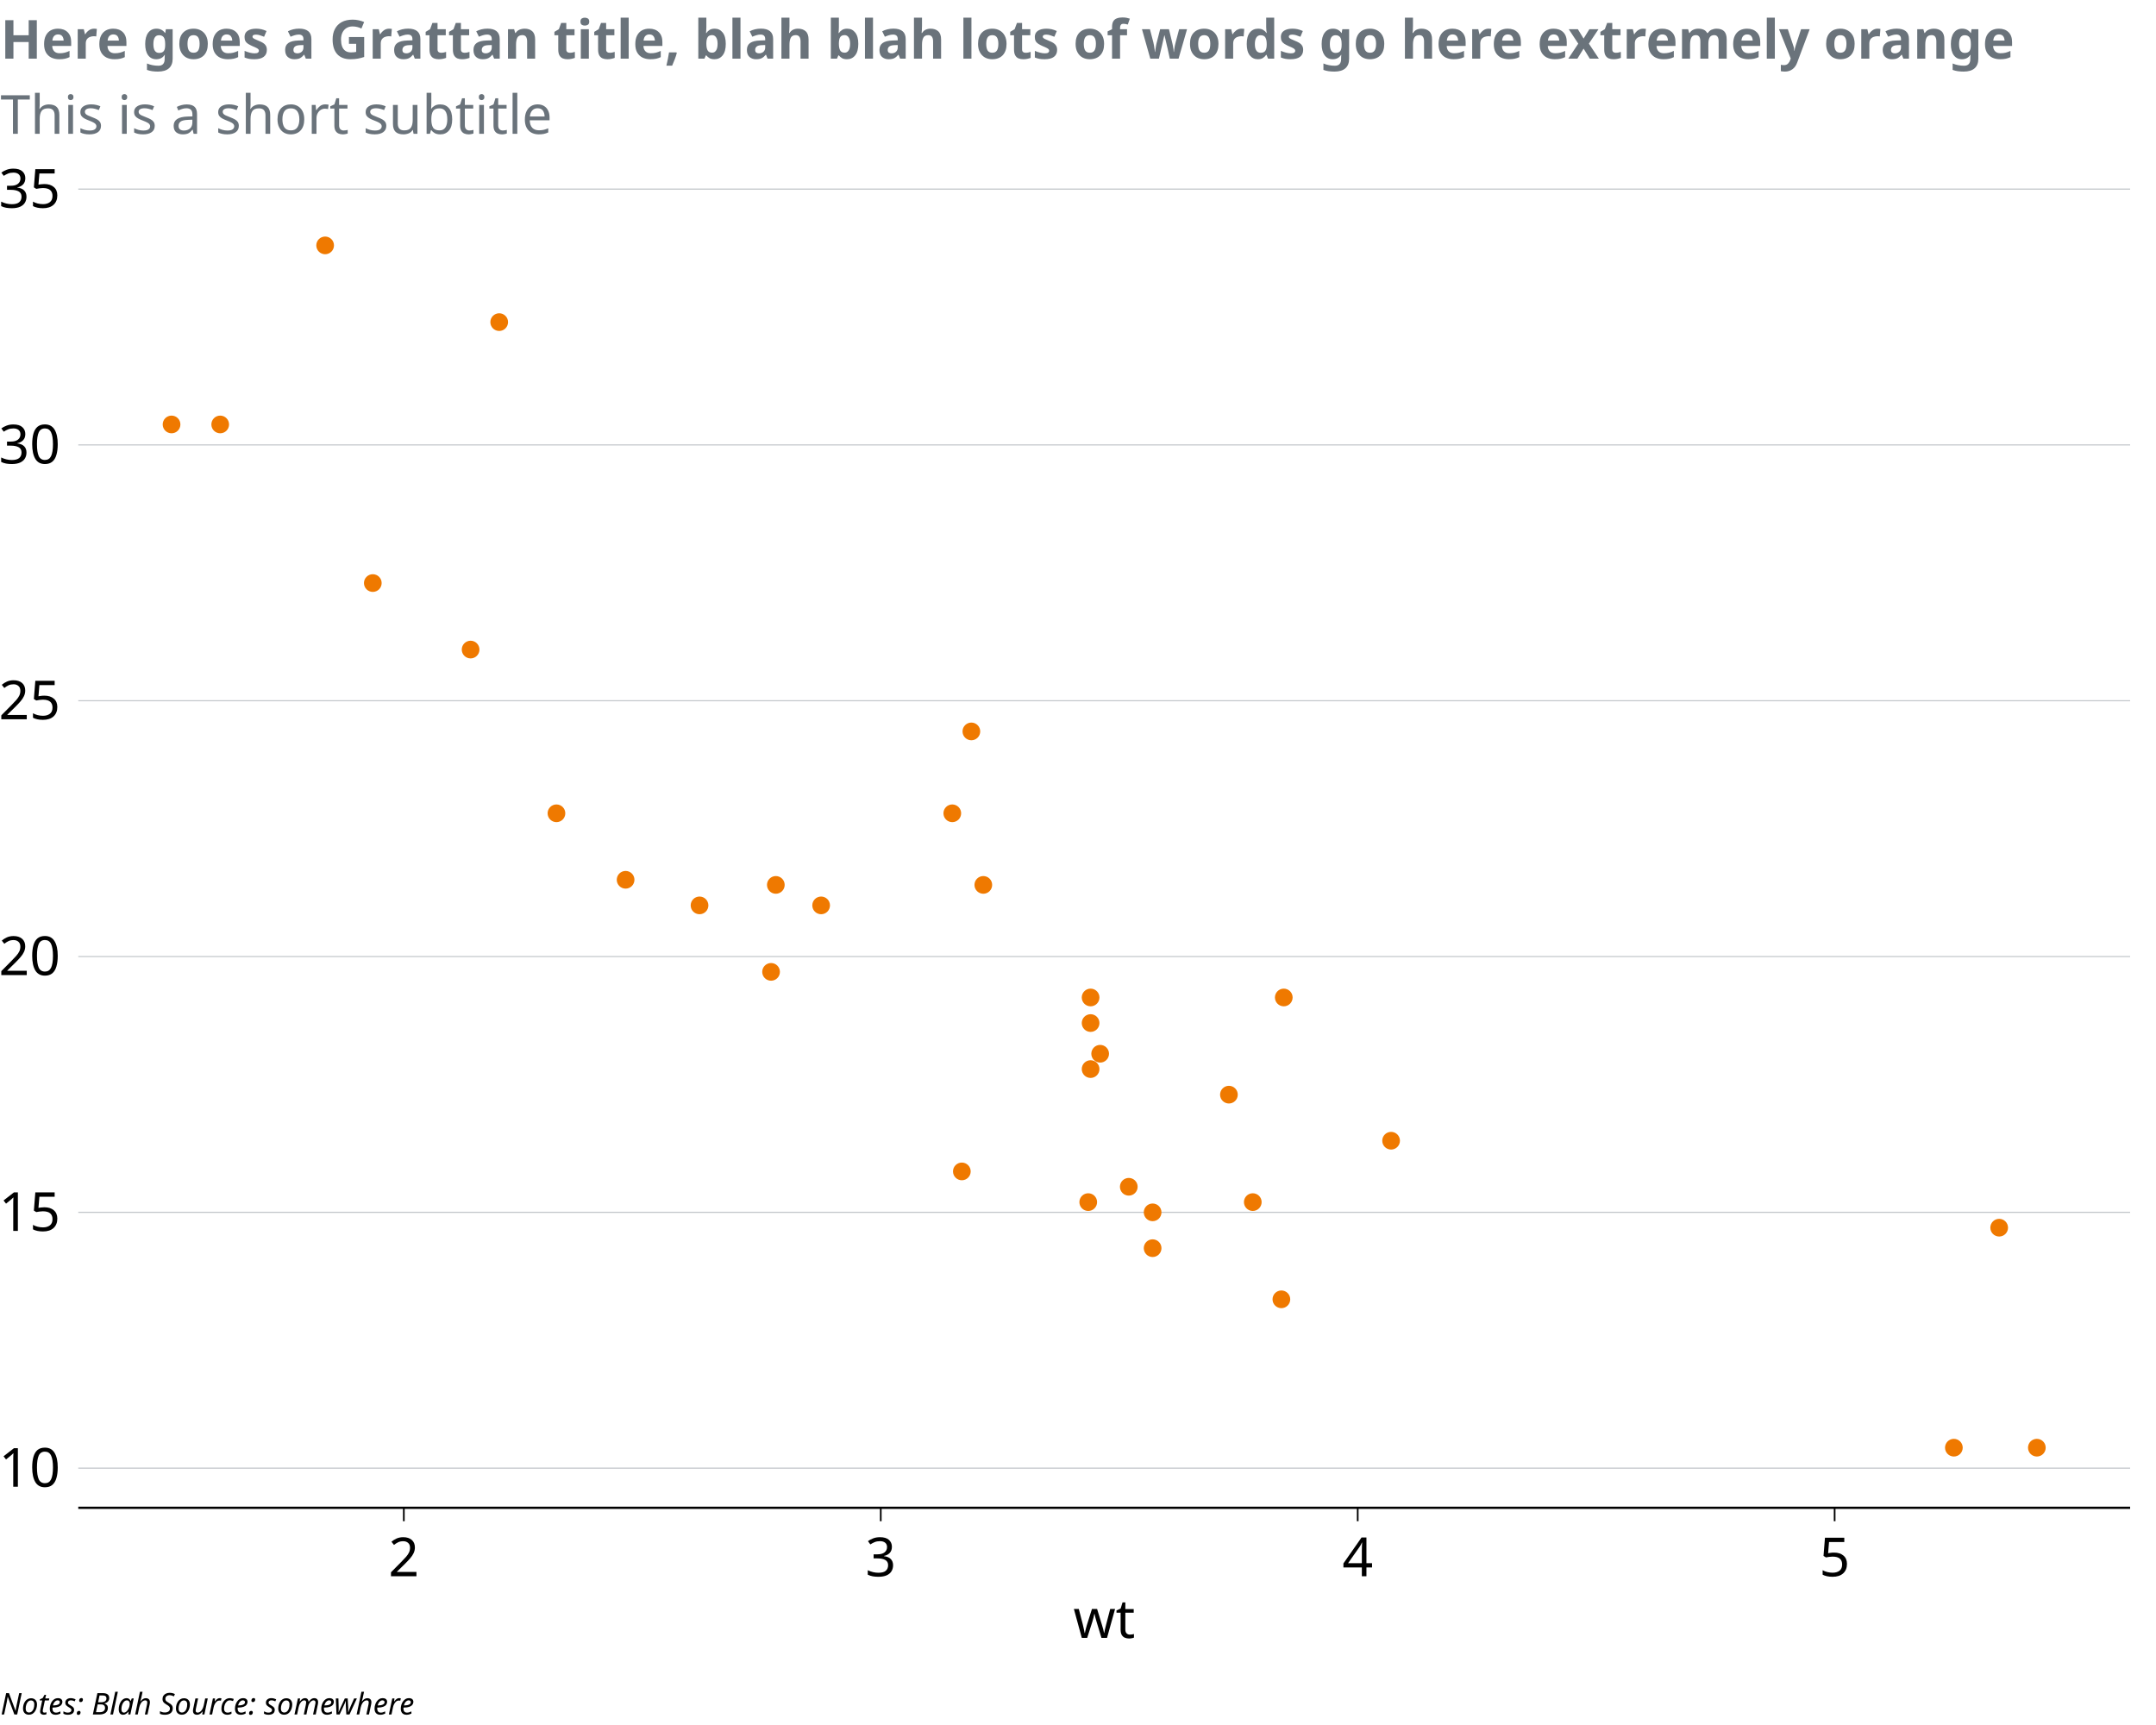
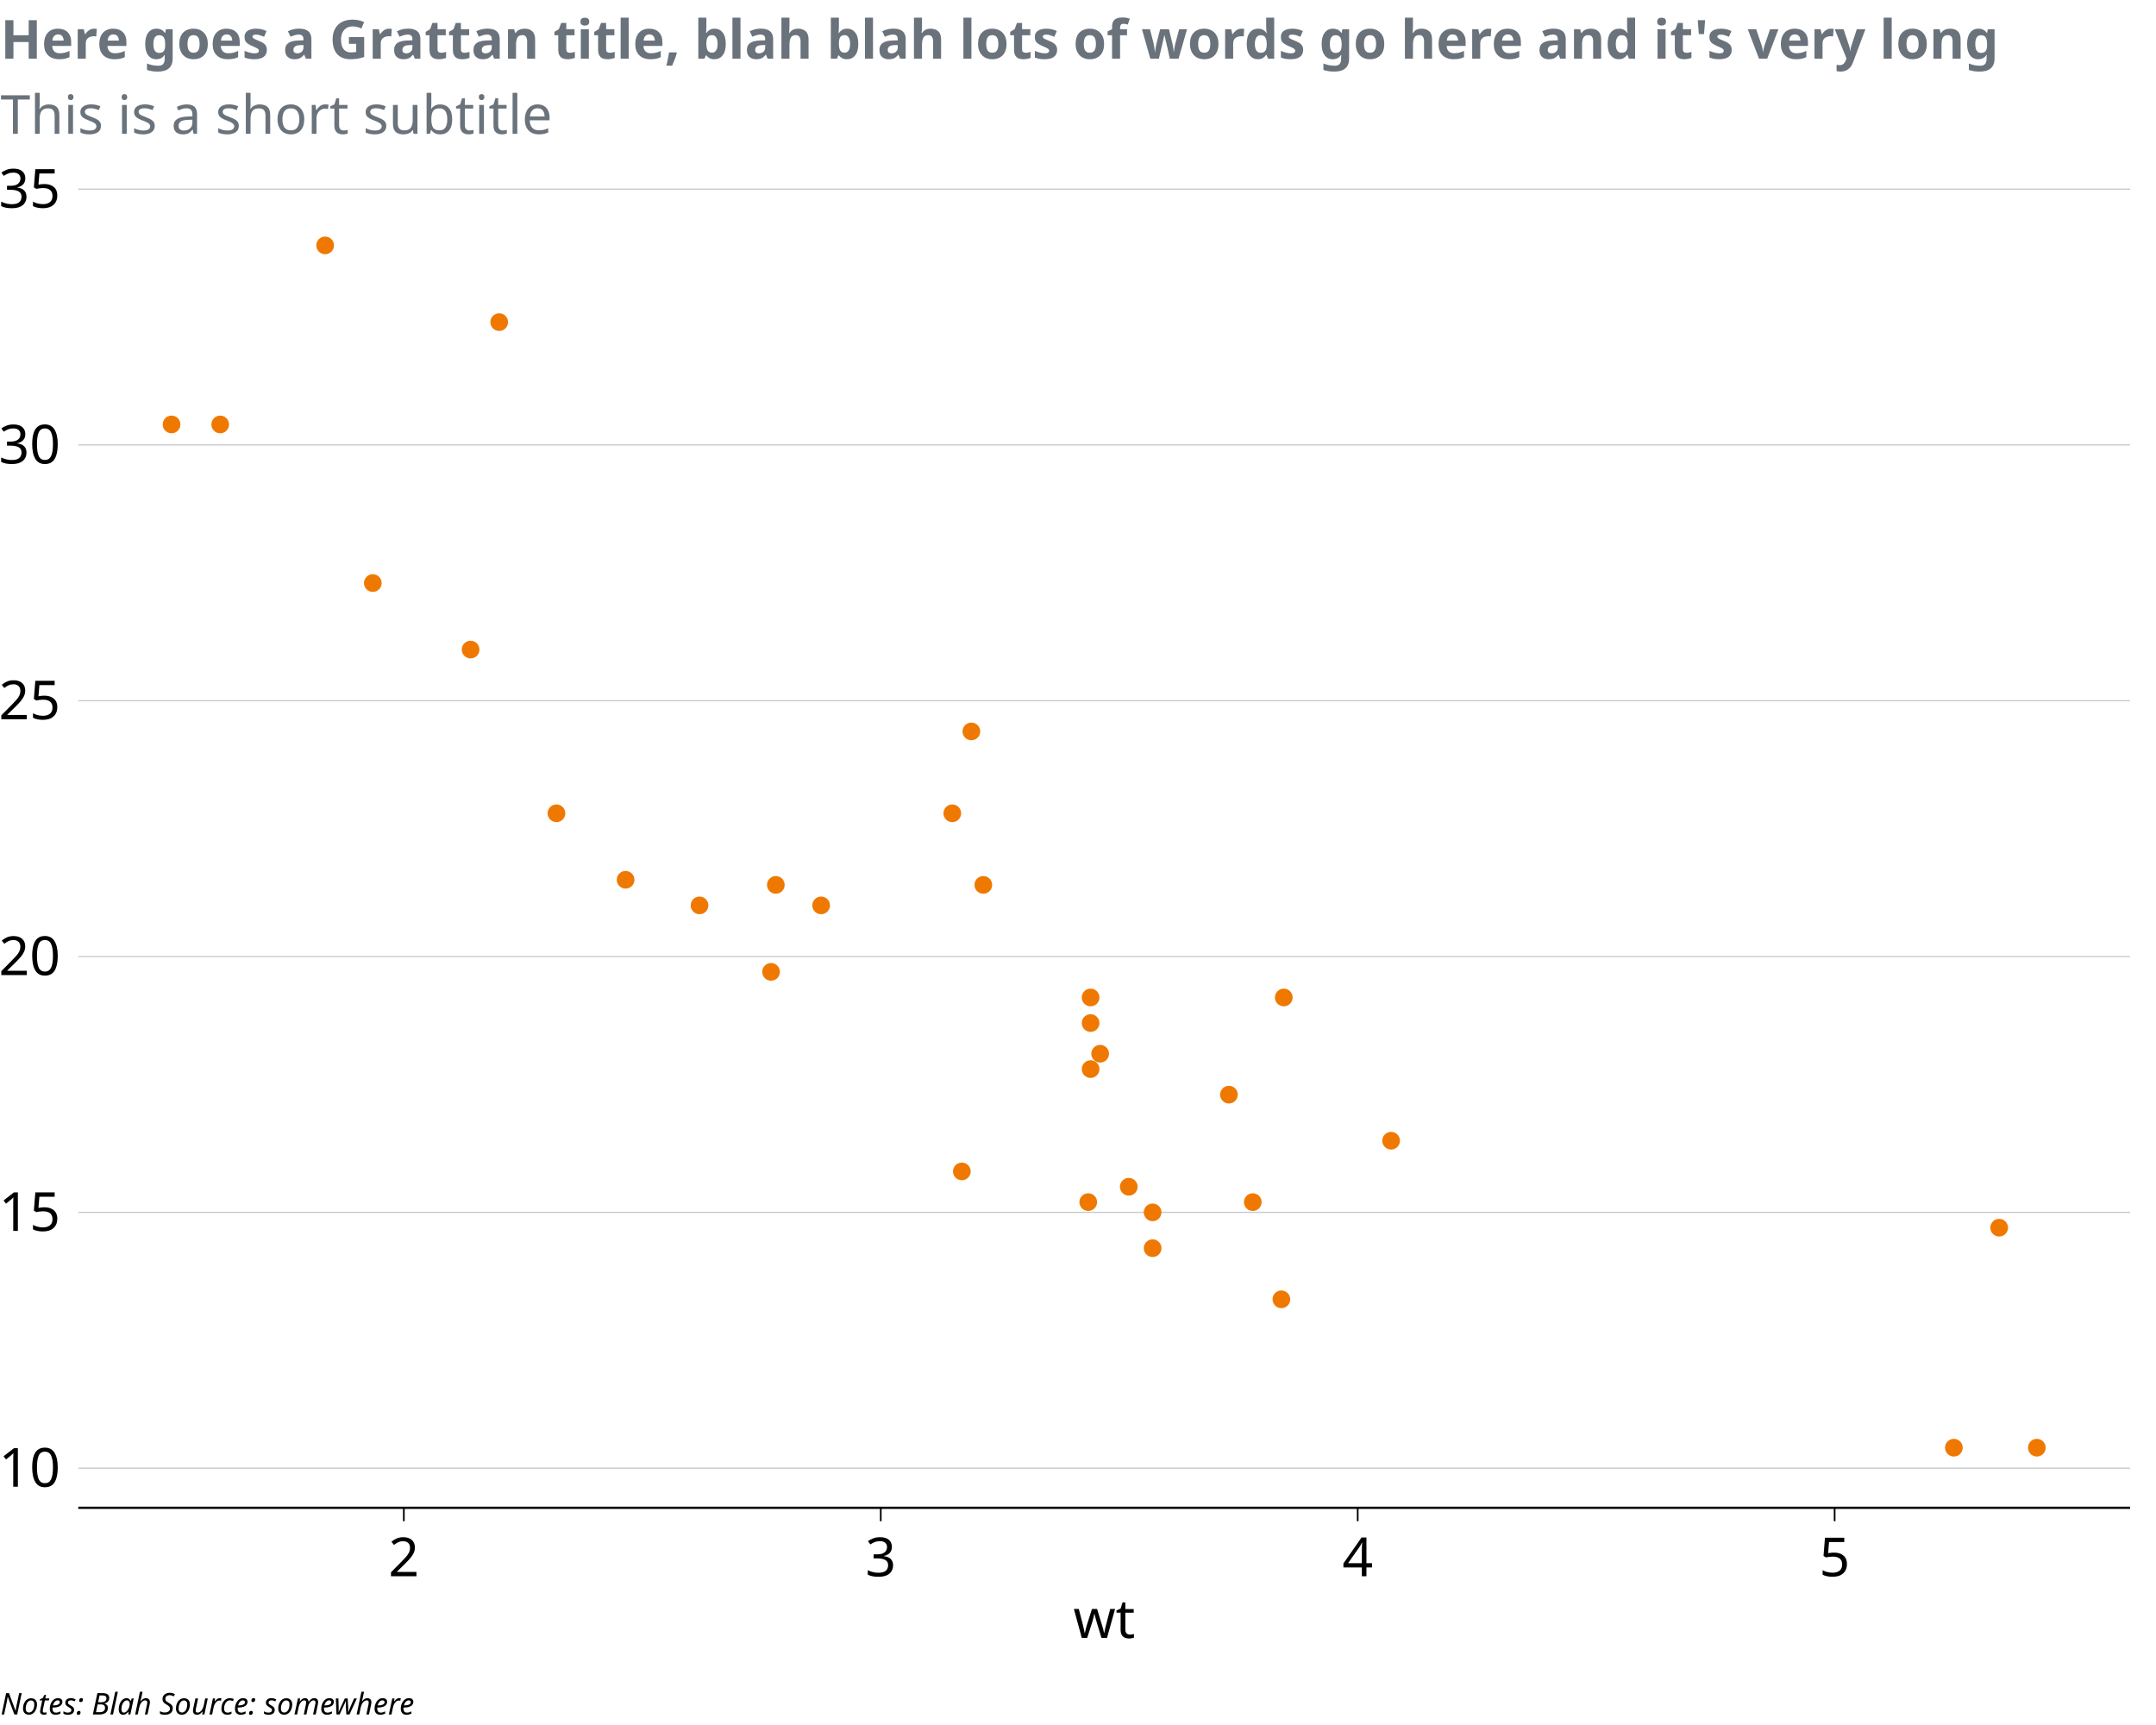
<svg xmlns="http://www.w3.org/2000/svg" class="svglite" data-engine-version="2.0" width="720.00pt" height="576.00pt" viewBox="0 0 720.00 576.00">
  <defs>
    <style type="text/css">
    .svglite line, .svglite polyline, .svglite polygon, .svglite path, .svglite rect, .svglite circle {
      fill: none;
      stroke: #000000;
      stroke-linecap: round;
      stroke-linejoin: round;
      stroke-miterlimit: 10.00;
    }
  </style>
  </defs>
  <rect width="100%" height="100%" style="stroke: none; fill: #FFFFFF;" />
  <defs>
    <clipPath id="cpMC4wMHw3MjAuMDB8MC4wMHw1NzYuMDA=">
      <rect x="0.00" y="0.00" width="720.00" height="576.00" />
    </clipPath>
  </defs>
  <g clip-path="url(#cpMC4wMHw3MjAuMDB8MC4wMHw1NzYuMDA=)">
    <rect x="0.00" y="0.00" width="720.00" height="576.00" style="stroke-width: 0.75; stroke: none; fill: #FFFFFF;" />
  </g>
  <defs>
    <clipPath id="cpMjYuMTR8NzExLjM2fDYxLjg2fDUwMy40Nw==">
      <rect x="26.14" y="61.86" width="685.22" height="441.61" />
    </clipPath>
  </defs>
  <g clip-path="url(#cpMjYuMTR8NzExLjM2fDYxLjg2fDUwMy40Nw==)">
    <rect x="26.14" y="61.86" width="685.22" height="441.61" style="stroke-width: 0.75; stroke: none; fill: #FFFFFF;" />
    <polyline points="26.14,490.23 711.36,490.23 " style="stroke-width: 0.38; stroke: #C3C7CB; stroke-linecap: butt;" />
    <polyline points="26.14,404.82 711.36,404.82 " style="stroke-width: 0.38; stroke: #C3C7CB; stroke-linecap: butt;" />
    <polyline points="26.14,319.40 711.36,319.40 " style="stroke-width: 0.38; stroke: #C3C7CB; stroke-linecap: butt;" />
    <polyline points="26.14,233.98 711.36,233.98 " style="stroke-width: 0.38; stroke: #C3C7CB; stroke-linecap: butt;" />
    <polyline points="26.14,148.56 711.36,148.56 " style="stroke-width: 0.38; stroke: #C3C7CB; stroke-linecap: butt;" />
    <polyline points="26.14,63.15 711.36,63.15 " style="stroke-width: 0.38; stroke: #C3C7CB; stroke-linecap: butt;" />
    <circle cx="233.61" cy="302.32" r="2.60" style="stroke-width: 0.71; stroke: #EF7900; fill: #EF7900;" />
    <circle cx="274.22" cy="302.32" r="2.60" style="stroke-width: 0.71; stroke: #EF7900; fill: #EF7900;" />
    <circle cx="185.83" cy="271.57" r="2.60" style="stroke-width: 0.71; stroke: #EF7900; fill: #EF7900;" />
    <circle cx="328.38" cy="295.48" r="2.60" style="stroke-width: 0.71; stroke: #EF7900; fill: #EF7900;" />
    <circle cx="364.21" cy="341.61" r="2.60" style="stroke-width: 0.71; stroke: #EF7900; fill: #EF7900;" />
    <circle cx="367.40" cy="351.86" r="2.60" style="stroke-width: 0.71; stroke: #EF7900; fill: #EF7900;" />
    <circle cx="384.92" cy="416.78" r="2.60" style="stroke-width: 0.71; stroke: #EF7900; fill: #EF7900;" />
    <circle cx="324.39" cy="244.23" r="2.60" style="stroke-width: 0.71; stroke: #EF7900; fill: #EF7900;" />
    <circle cx="318.02" cy="271.57" r="2.60" style="stroke-width: 0.71; stroke: #EF7900; fill: #EF7900;" />
    <circle cx="364.21" cy="333.07" r="2.60" style="stroke-width: 0.71; stroke: #EF7900; fill: #EF7900;" />
    <circle cx="364.21" cy="356.98" r="2.60" style="stroke-width: 0.71; stroke: #EF7900; fill: #EF7900;" />
    <circle cx="464.56" cy="380.90" r="2.60" style="stroke-width: 0.71; stroke: #EF7900; fill: #EF7900;" />
    <circle cx="410.40" cy="365.52" r="2.60" style="stroke-width: 0.71; stroke: #EF7900; fill: #EF7900;" />
    <circle cx="418.37" cy="401.40" r="2.60" style="stroke-width: 0.71; stroke: #EF7900; fill: #EF7900;" />
    <circle cx="652.50" cy="483.40" r="2.60" style="stroke-width: 0.71; stroke: #EF7900; fill: #EF7900;" />
    <circle cx="680.21" cy="483.40" r="2.60" style="stroke-width: 0.71; stroke: #EF7900; fill: #EF7900;" />
    <circle cx="667.63" cy="409.94" r="2.60" style="stroke-width: 0.71; stroke: #EF7900; fill: #EF7900;" />
    <circle cx="166.71" cy="107.56" r="2.60" style="stroke-width: 0.71; stroke: #EF7900; fill: #EF7900;" />
    <circle cx="73.54" cy="141.73" r="2.60" style="stroke-width: 0.71; stroke: #EF7900; fill: #EF7900;" />
    <circle cx="108.58" cy="81.94" r="2.60" style="stroke-width: 0.71; stroke: #EF7900; fill: #EF7900;" />
    <circle cx="208.92" cy="293.77" r="2.60" style="stroke-width: 0.71; stroke: #EF7900; fill: #EF7900;" />
    <circle cx="376.96" cy="396.28" r="2.60" style="stroke-width: 0.71; stroke: #EF7900; fill: #EF7900;" />
    <circle cx="363.42" cy="401.40" r="2.60" style="stroke-width: 0.71; stroke: #EF7900; fill: #EF7900;" />
    <circle cx="427.92" cy="433.86" r="2.60" style="stroke-width: 0.71; stroke: #EF7900; fill: #EF7900;" />
    <circle cx="428.72" cy="333.07" r="2.60" style="stroke-width: 0.71; stroke: #EF7900; fill: #EF7900;" />
    <circle cx="124.50" cy="194.69" r="2.60" style="stroke-width: 0.71; stroke: #EF7900; fill: #EF7900;" />
    <circle cx="157.16" cy="216.90" r="2.60" style="stroke-width: 0.71; stroke: #EF7900; fill: #EF7900;" />
    <circle cx="57.29" cy="141.73" r="2.60" style="stroke-width: 0.71; stroke: #EF7900; fill: #EF7900;" />
    <circle cx="321.21" cy="391.15" r="2.60" style="stroke-width: 0.71; stroke: #EF7900; fill: #EF7900;" />
    <circle cx="257.50" cy="324.52" r="2.60" style="stroke-width: 0.71; stroke: #EF7900; fill: #EF7900;" />
    <circle cx="384.92" cy="404.82" r="2.60" style="stroke-width: 0.71; stroke: #EF7900; fill: #EF7900;" />
    <circle cx="259.09" cy="295.48" r="2.60" style="stroke-width: 0.71; stroke: #EF7900; fill: #EF7900;" />
  </g>
  <g clip-path="url(#cpMC4wMHw3MjAuMDB8MC4wMHw1NzYuMDA=)">
    <text x="20.17" y="496.43" text-anchor="end" style="font-size: 18.00px; font-family: sans;" textLength="20.02px" lengthAdjust="spacingAndGlyphs">10</text>
    <text x="20.17" y="411.01" text-anchor="end" style="font-size: 18.00px; font-family: sans;" textLength="20.02px" lengthAdjust="spacingAndGlyphs">15</text>
    <text x="20.17" y="325.59" text-anchor="end" style="font-size: 18.00px; font-family: sans;" textLength="20.02px" lengthAdjust="spacingAndGlyphs">20</text>
    <text x="20.17" y="240.18" text-anchor="end" style="font-size: 18.00px; font-family: sans;" textLength="20.02px" lengthAdjust="spacingAndGlyphs">25</text>
    <text x="20.17" y="154.76" text-anchor="end" style="font-size: 18.00px; font-family: sans;" textLength="20.02px" lengthAdjust="spacingAndGlyphs">30</text>
    <text x="20.17" y="69.34" text-anchor="end" style="font-size: 18.00px; font-family: sans;" textLength="20.02px" lengthAdjust="spacingAndGlyphs">35</text>
    <polyline points="26.14,503.47 711.36,503.47 " style="stroke-width: 0.75; stroke-linecap: butt;" />
    <polyline points="134.86,507.96 134.86,503.47 " style="stroke-width: 0.56; stroke-linecap: butt;" />
    <polyline points="294.13,507.96 294.13,503.47 " style="stroke-width: 0.56; stroke-linecap: butt;" />
    <polyline points="453.41,507.96 453.41,503.47 " style="stroke-width: 0.56; stroke-linecap: butt;" />
    <polyline points="612.68,507.96 612.68,503.47 " style="stroke-width: 0.56; stroke-linecap: butt;" />
    <text x="134.86" y="526.32" text-anchor="middle" style="font-size: 18.00px; font-family: sans;" textLength="10.01px" lengthAdjust="spacingAndGlyphs">2</text>
    <text x="294.13" y="526.32" text-anchor="middle" style="font-size: 18.00px; font-family: sans;" textLength="10.01px" lengthAdjust="spacingAndGlyphs">3</text>
    <text x="453.41" y="526.32" text-anchor="middle" style="font-size: 18.00px; font-family: sans;" textLength="10.01px" lengthAdjust="spacingAndGlyphs">4</text>
    <text x="612.68" y="526.32" text-anchor="middle" style="font-size: 18.00px; font-family: sans;" textLength="10.01px" lengthAdjust="spacingAndGlyphs">5</text>
    <text x="368.75" y="546.93" text-anchor="middle" style="font-size: 18.00px; font-family: sans;" textLength="18.00px" lengthAdjust="spacingAndGlyphs">wt</text>
    <text x="0.14" y="44.68" style="font-size: 18.00px; fill: #6A737B; font-family: sans;" textLength="174.09px" lengthAdjust="spacingAndGlyphs">This is a short subtitle</text>
-     <text x="0.14" y="19.59" style="font-size: 18.00px; font-weight: bold; fill: #6A737B; font-family: sans;" textLength="595.38px" lengthAdjust="spacingAndGlyphs">Here goes a Grattan title, blah blah lots of words go here extremely orange</text>
+     <text x="0.14" y="19.59" style="font-size: 18.00px; font-weight: bold; fill: #6A737B; font-family: sans;" textLength="590.81px" lengthAdjust="spacingAndGlyphs">Here goes a Grattan title, blah blah lots of words go here and it's very long</text>
    <text x="0.14" y="572.49" style="font-size: 9.99px; font-style: italic; font-family: sans;" textLength="143.29px" lengthAdjust="spacingAndGlyphs">Notes: Blah Source: somewhere</text>
  </g>
</svg>
